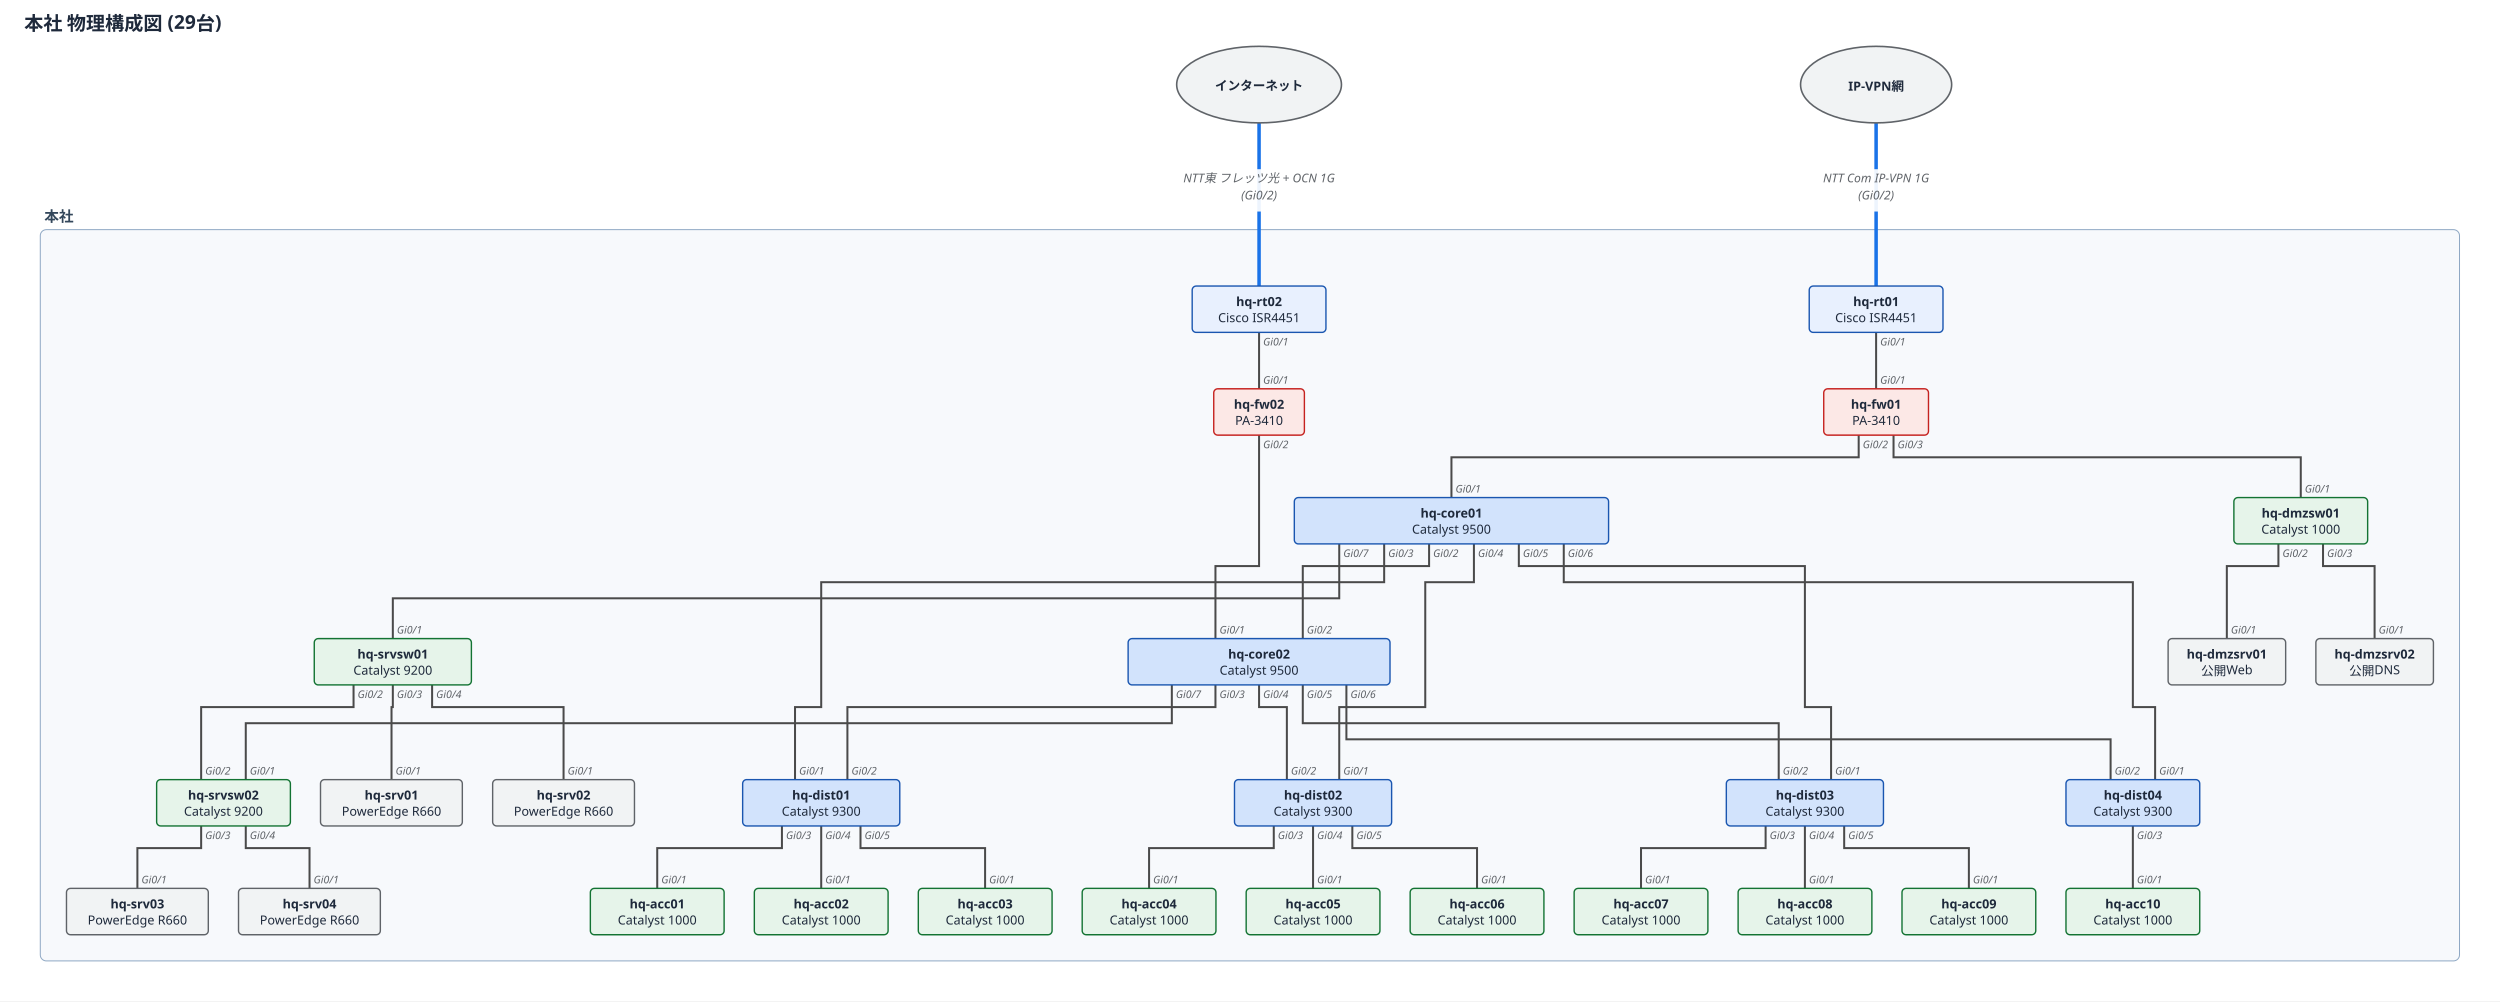
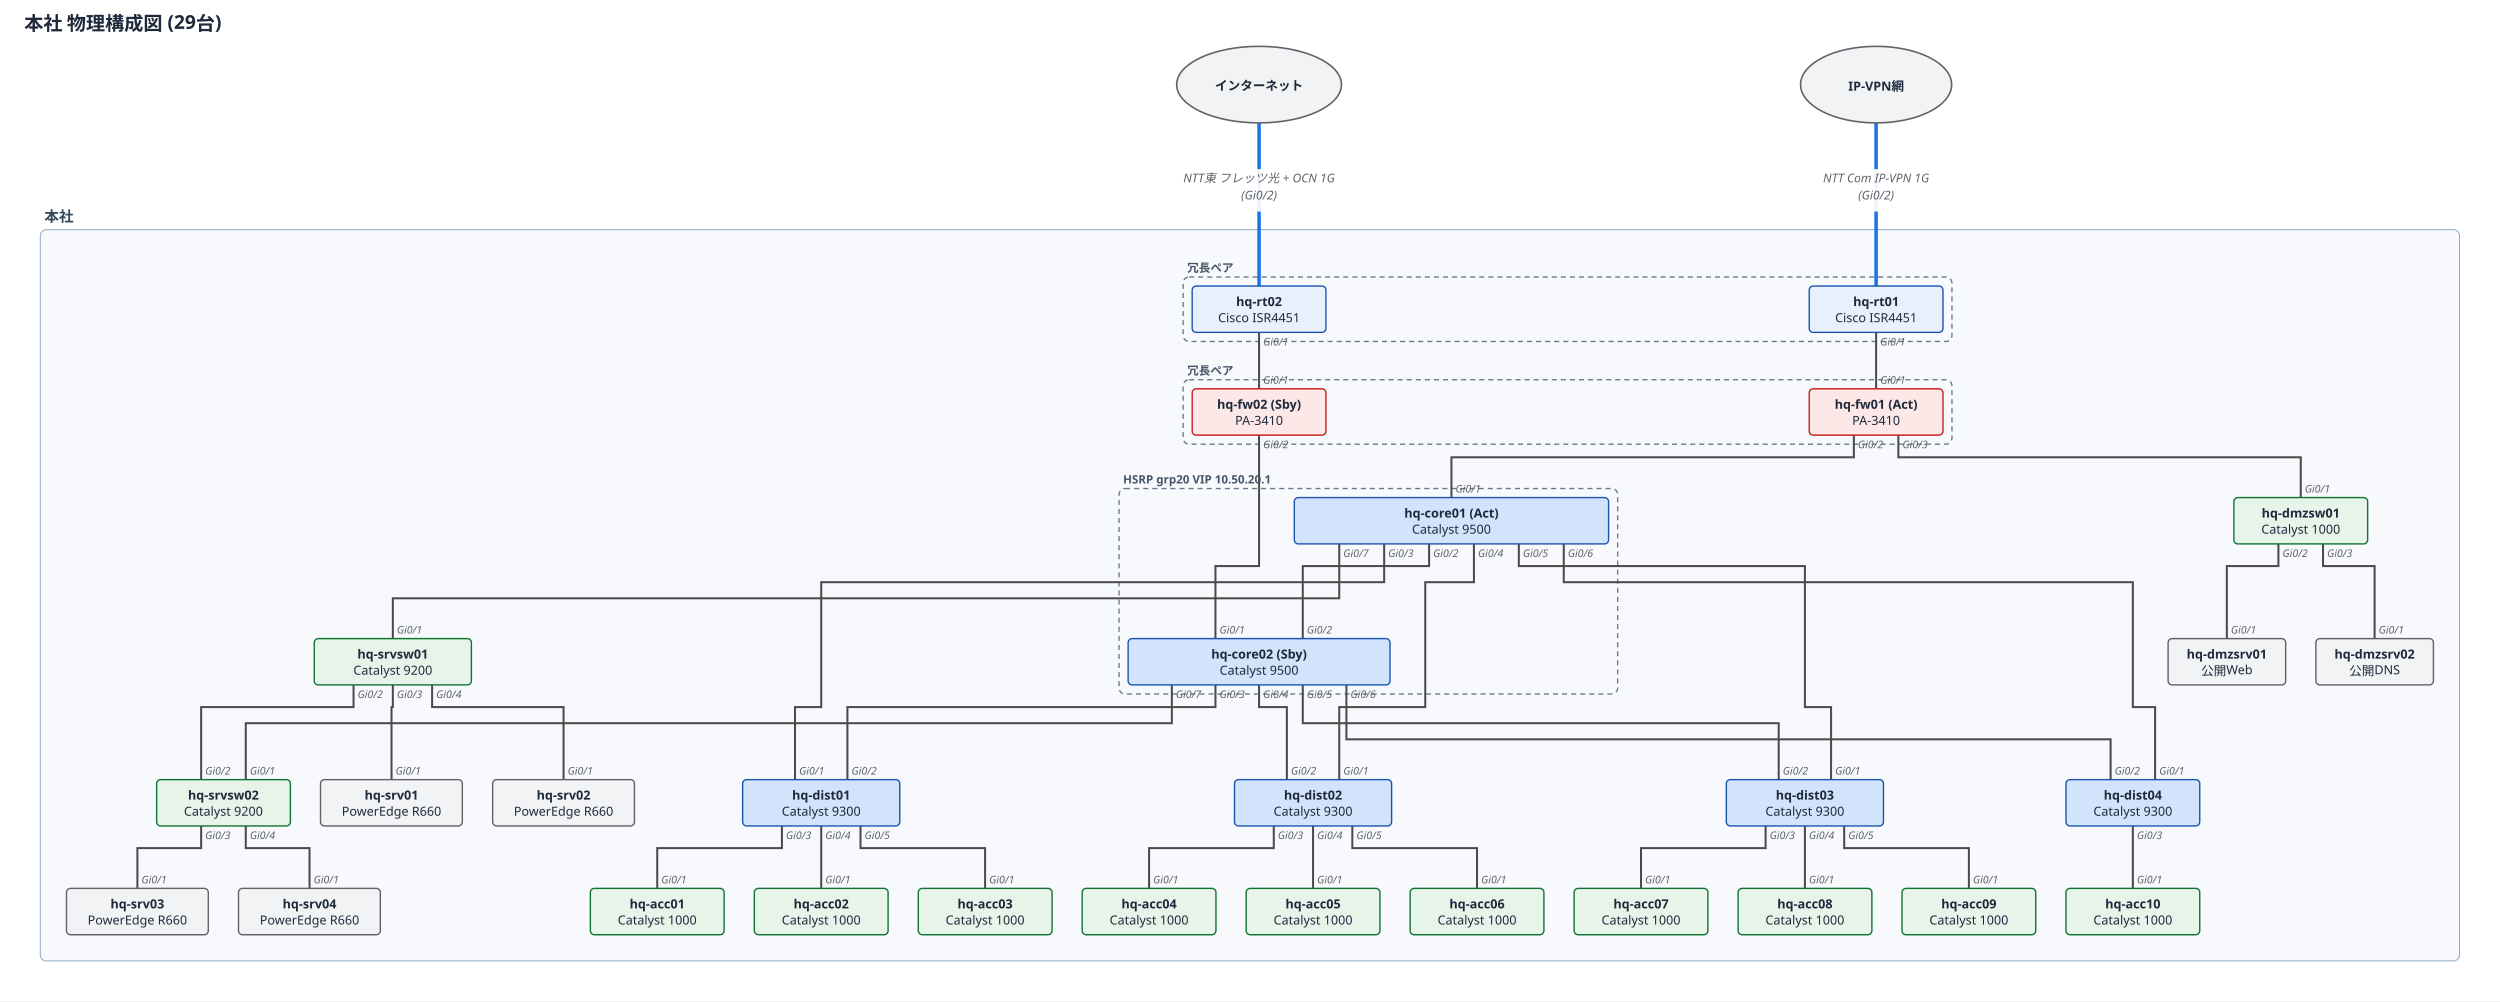
<svg xmlns="http://www.w3.org/2000/svg" width="2482" height="994" viewBox="0 0 2482 994" font-family="'Segoe UI','Hiragino Sans','Noto Sans JP',Meiryo,sans-serif">
  <defs />
  <rect width="100%" height="100%" fill="#ffffff" />
  <text x="24" y="30" font-size="19" font-weight="700" fill="#1e293b">本社 物理構成図 (29台)</text>
  <rect x="40.0" y="228.0" width="2401.8" height="726.0" rx="6" fill="#f7f9fc" stroke="#8fa8c4" />
  <text x="44.0" y="220.0" font-size="14.5" font-weight="600" fill="#33475b">本社</text>
+   <rect x="1174.6" y="275.0" width="763.3" height="64.0" rx="6" fill="none" stroke="#64748b" stroke-width="1.3" stroke-dasharray="5 4" />
+   <text x="1178.6" y="270.0" font-size="11.5" font-weight="600" fill="#475569">冗長ペア</text>
+   <rect x="1174.6" y="377.0" width="763.3" height="64.0" rx="6" fill="none" stroke="#64748b" stroke-width="1.3" stroke-dasharray="5 4" />
+   <text x="1178.6" y="372.0" font-size="11.5" font-weight="600" fill="#475569">冗長ペア</text>
+   <rect x="1111.0" y="485.0" width="495.0" height="204.0" rx="6" fill="none" stroke="#64748b" stroke-width="1.3" stroke-dasharray="5 4" />
+   <text x="1115.0" y="480.0" font-size="11.5" font-weight="600" fill="#475569">HSRP grp20 VIP 10.50.20.1</text>
  <polyline points="1862.6,330.0 1862.6,386.0" fill="none" stroke="#4a4a4a" stroke-width="2.0" opacity="1.0" />
  <text x="1866.6" y="343.0" font-size="10.5" font-style="italic" fill="#5f6368" opacity="1.0">Gi0/1</text>
  <text x="1866.6" y="381.0" font-size="10.5" font-style="italic" fill="#5f6368" opacity="1.0">Gi0/1</text>
  <polyline points="1250.0,330.0 1250.0,386.0" fill="none" stroke="#4a4a4a" stroke-width="2.0" opacity="1.0" />
  <text x="1254.0" y="343.0" font-size="10.5" font-style="italic" fill="#5f6368" opacity="1.0">Gi0/1</text>
  <text x="1254.0" y="381.0" font-size="10.5" font-style="italic" fill="#5f6368" opacity="1.0">Gi0/1</text>
-   <polyline points="1845.3,432.0 1845.3,454.0 1441.0,454.0 1441.0,494.0" fill="none" stroke="#4a4a4a" stroke-width="2.0" opacity="1.0" />
-   <text x="1849.3" y="445.0" font-size="10.5" font-style="italic" fill="#5f6368" opacity="1.0">Gi0/2</text>
+   <polyline points="1840.5,432.0 1840.5,454.0 1441.0,454.0 1441.0,494.0" fill="none" stroke="#4a4a4a" stroke-width="2.0" opacity="1.0" />
+   <text x="1844.5" y="445.0" font-size="10.5" font-style="italic" fill="#5f6368" opacity="1.0">Gi0/2</text>
  <text x="1445.0" y="489.0" font-size="10.5" font-style="italic" fill="#5f6368" opacity="1.0">Gi0/1</text>
  <polyline points="1250.0,432.0 1250.0,517.0 1250.0,562.0 1206.7,562.0 1206.7,634.0" fill="none" stroke="#4a4a4a" stroke-width="2.0" opacity="1.0" />
  <text x="1254.0" y="445.0" font-size="10.5" font-style="italic" fill="#5f6368" opacity="1.0">Gi0/2</text>
  <text x="1210.7" y="629.0" font-size="10.5" font-style="italic" fill="#5f6368" opacity="1.0">Gi0/1</text>
  <polyline points="1418.8,540.0 1418.8,562.0 1293.4,562.0 1293.4,634.0" fill="none" stroke="#4a4a4a" stroke-width="2.0" opacity="1.0" />
  <text x="1422.8" y="553.0" font-size="10.5" font-style="italic" fill="#5f6368" opacity="1.0">Gi0/2</text>
  <text x="1297.4" y="629.0" font-size="10.5" font-style="italic" fill="#5f6368" opacity="1.0">Gi0/2</text>
  <polyline points="1374.2,540.0 1374.2,578.0 815.3,578.0 815.3,657.0 815.3,702.0 789.3,702.0 789.3,774.0" fill="none" stroke="#4a4a4a" stroke-width="2.0" opacity="1.0" />
  <text x="1378.2" y="553.0" font-size="10.5" font-style="italic" fill="#5f6368" opacity="1.0">Gi0/3</text>
  <text x="793.3" y="769.0" font-size="10.5" font-style="italic" fill="#5f6368" opacity="1.0">Gi0/1</text>
  <polyline points="1206.7,680.0 1206.7,702.0 841.3,702.0 841.3,774.0" fill="none" stroke="#4a4a4a" stroke-width="2.0" opacity="1.0" />
  <text x="1210.7" y="693.0" font-size="10.5" font-style="italic" fill="#5f6368" opacity="1.0">Gi0/3</text>
  <text x="845.3" y="769.0" font-size="10.5" font-style="italic" fill="#5f6368" opacity="1.0">Gi0/2</text>
  <polyline points="1463.3,540.0 1463.3,578.0 1415.0,578.0 1415.0,657.0 1415.0,702.0 1329.6,702.0 1329.6,774.0" fill="none" stroke="#4a4a4a" stroke-width="2.0" opacity="1.0" />
  <text x="1467.3" y="553.0" font-size="10.5" font-style="italic" fill="#5f6368" opacity="1.0">Gi0/4</text>
  <text x="1333.6" y="769.0" font-size="10.5" font-style="italic" fill="#5f6368" opacity="1.0">Gi0/1</text>
  <polyline points="1250.0,680.0 1250.0,702.0 1277.6,702.0 1277.6,774.0" fill="none" stroke="#4a4a4a" stroke-width="2.0" opacity="1.0" />
  <text x="1254.0" y="693.0" font-size="10.5" font-style="italic" fill="#5f6368" opacity="1.0">Gi0/4</text>
  <text x="1281.6" y="769.0" font-size="10.5" font-style="italic" fill="#5f6368" opacity="1.0">Gi0/2</text>
  <polyline points="1507.9,540.0 1507.9,562.0 1791.9,562.0 1791.9,657.0 1791.9,702.0 1817.9,702.0 1817.9,774.0" fill="none" stroke="#4a4a4a" stroke-width="2.0" opacity="1.0" />
  <text x="1511.9" y="553.0" font-size="10.5" font-style="italic" fill="#5f6368" opacity="1.0">Gi0/5</text>
  <text x="1821.9" y="769.0" font-size="10.5" font-style="italic" fill="#5f6368" opacity="1.0">Gi0/1</text>
  <polyline points="1293.4,680.0 1293.4,718.0 1765.9,718.0 1765.9,774.0" fill="none" stroke="#4a4a4a" stroke-width="2.0" opacity="1.0" />
  <text x="1297.4" y="693.0" font-size="10.5" font-style="italic" fill="#5f6368" opacity="1.0">Gi0/5</text>
  <text x="1769.9" y="769.0" font-size="10.5" font-style="italic" fill="#5f6368" opacity="1.0">Gi0/2</text>
  <polyline points="1552.5,540.0 1552.5,578.0 2117.5,578.0 2117.5,657.0 2117.5,702.0 2139.6,702.0 2139.6,774.0" fill="none" stroke="#4a4a4a" stroke-width="2.0" opacity="1.0" />
  <text x="1556.5" y="553.0" font-size="10.5" font-style="italic" fill="#5f6368" opacity="1.0">Gi0/6</text>
  <text x="2143.6" y="769.0" font-size="10.5" font-style="italic" fill="#5f6368" opacity="1.0">Gi0/1</text>
  <polyline points="1336.7,680.0 1336.7,734.0 2095.4,734.0 2095.4,774.0" fill="none" stroke="#4a4a4a" stroke-width="2.0" opacity="1.0" />
  <text x="1340.7" y="693.0" font-size="10.5" font-style="italic" fill="#5f6368" opacity="1.0">Gi0/6</text>
  <text x="2099.4" y="769.0" font-size="10.5" font-style="italic" fill="#5f6368" opacity="1.0">Gi0/2</text>
  <polyline points="776.3,820.0 776.3,842.0 652.5,842.0 652.5,882.0" fill="none" stroke="#4a4a4a" stroke-width="2.0" opacity="1.0" />
  <text x="780.3" y="833.0" font-size="10.5" font-style="italic" fill="#5f6368" opacity="1.0">Gi0/3</text>
  <text x="656.5" y="877.0" font-size="10.5" font-style="italic" fill="#5f6368" opacity="1.0">Gi0/1</text>
  <polyline points="815.3,820.0 815.3,882.0" fill="none" stroke="#4a4a4a" stroke-width="2.0" opacity="1.0" />
  <text x="819.3" y="833.0" font-size="10.5" font-style="italic" fill="#5f6368" opacity="1.0">Gi0/4</text>
  <text x="819.3" y="877.0" font-size="10.5" font-style="italic" fill="#5f6368" opacity="1.0">Gi0/1</text>
  <polyline points="854.3,820.0 854.3,842.0 978.0,842.0 978.0,882.0" fill="none" stroke="#4a4a4a" stroke-width="2.0" opacity="1.0" />
  <text x="858.3" y="833.0" font-size="10.5" font-style="italic" fill="#5f6368" opacity="1.0">Gi0/5</text>
  <text x="982.0" y="877.0" font-size="10.5" font-style="italic" fill="#5f6368" opacity="1.0">Gi0/1</text>
  <polyline points="1264.6,820.0 1264.6,842.0 1140.8,842.0 1140.8,882.0" fill="none" stroke="#4a4a4a" stroke-width="2.0" opacity="1.0" />
  <text x="1268.6" y="833.0" font-size="10.5" font-style="italic" fill="#5f6368" opacity="1.0">Gi0/3</text>
  <text x="1144.8" y="877.0" font-size="10.5" font-style="italic" fill="#5f6368" opacity="1.0">Gi0/1</text>
  <polyline points="1303.6,820.0 1303.6,882.0" fill="none" stroke="#4a4a4a" stroke-width="2.0" opacity="1.0" />
  <text x="1307.6" y="833.0" font-size="10.5" font-style="italic" fill="#5f6368" opacity="1.0">Gi0/4</text>
  <text x="1307.6" y="877.0" font-size="10.5" font-style="italic" fill="#5f6368" opacity="1.0">Gi0/1</text>
  <polyline points="1342.6,820.0 1342.6,842.0 1466.4,842.0 1466.4,882.0" fill="none" stroke="#4a4a4a" stroke-width="2.0" opacity="1.0" />
  <text x="1346.6" y="833.0" font-size="10.5" font-style="italic" fill="#5f6368" opacity="1.0">Gi0/5</text>
  <text x="1470.4" y="877.0" font-size="10.5" font-style="italic" fill="#5f6368" opacity="1.0">Gi0/1</text>
  <polyline points="1752.9,820.0 1752.9,842.0 1629.2,842.0 1629.2,882.0" fill="none" stroke="#4a4a4a" stroke-width="2.0" opacity="1.0" />
  <text x="1756.9" y="833.0" font-size="10.5" font-style="italic" fill="#5f6368" opacity="1.0">Gi0/3</text>
  <text x="1633.2" y="877.0" font-size="10.5" font-style="italic" fill="#5f6368" opacity="1.0">Gi0/1</text>
  <polyline points="1791.9,820.0 1791.9,882.0" fill="none" stroke="#4a4a4a" stroke-width="2.0" opacity="1.0" />
  <text x="1795.9" y="833.0" font-size="10.5" font-style="italic" fill="#5f6368" opacity="1.0">Gi0/4</text>
  <text x="1795.9" y="877.0" font-size="10.5" font-style="italic" fill="#5f6368" opacity="1.0">Gi0/1</text>
  <polyline points="1830.9,820.0 1830.9,842.0 1954.7,842.0 1954.7,882.0" fill="none" stroke="#4a4a4a" stroke-width="2.0" opacity="1.0" />
  <text x="1834.9" y="833.0" font-size="10.5" font-style="italic" fill="#5f6368" opacity="1.0">Gi0/5</text>
  <text x="1958.7" y="877.0" font-size="10.5" font-style="italic" fill="#5f6368" opacity="1.0">Gi0/1</text>
  <polyline points="2117.5,820.0 2117.5,882.0" fill="none" stroke="#4a4a4a" stroke-width="2.0" opacity="1.0" />
  <text x="2121.5" y="833.0" font-size="10.5" font-style="italic" fill="#5f6368" opacity="1.0">Gi0/3</text>
  <text x="2121.5" y="877.0" font-size="10.5" font-style="italic" fill="#5f6368" opacity="1.0">Gi0/1</text>
  <polyline points="1329.6,540.0 1329.6,594.0 390.0,594.0 390.0,634.0" fill="none" stroke="#4a4a4a" stroke-width="2.0" opacity="1.0" />
  <text x="1333.6" y="553.0" font-size="10.5" font-style="italic" fill="#5f6368" opacity="1.0">Gi0/7</text>
  <text x="394.0" y="629.0" font-size="10.5" font-style="italic" fill="#5f6368" opacity="1.0">Gi0/1</text>
  <polyline points="1163.4,680.0 1163.4,718.0 244.0,718.0 244.0,774.0" fill="none" stroke="#4a4a4a" stroke-width="2.0" opacity="1.0" />
  <text x="1167.4" y="693.0" font-size="10.5" font-style="italic" fill="#5f6368" opacity="1.0">Gi0/7</text>
  <text x="248.0" y="769.0" font-size="10.5" font-style="italic" fill="#5f6368" opacity="1.0">Gi0/1</text>
  <polyline points="351.0,680.0 351.0,702.0 199.7,702.0 199.7,774.0" fill="none" stroke="#4a4a4a" stroke-width="2.0" opacity="1.0" />
  <text x="355.0" y="693.0" font-size="10.5" font-style="italic" fill="#5f6368" opacity="1.0">Gi0/2</text>
  <text x="203.7" y="769.0" font-size="10.5" font-style="italic" fill="#5f6368" opacity="1.0">Gi0/2</text>
  <polyline points="390.0,680.0 390.0,702.0 388.7,702.0 388.7,774.0" fill="none" stroke="#4a4a4a" stroke-width="2.0" opacity="1.0" />
  <text x="394.0" y="693.0" font-size="10.5" font-style="italic" fill="#5f6368" opacity="1.0">Gi0/3</text>
  <text x="392.7" y="769.0" font-size="10.5" font-style="italic" fill="#5f6368" opacity="1.0">Gi0/1</text>
  <polyline points="429.0,680.0 429.0,702.0 559.5,702.0 559.5,774.0" fill="none" stroke="#4a4a4a" stroke-width="2.0" opacity="1.0" />
  <text x="433.0" y="693.0" font-size="10.5" font-style="italic" fill="#5f6368" opacity="1.0">Gi0/4</text>
  <text x="563.5" y="769.0" font-size="10.5" font-style="italic" fill="#5f6368" opacity="1.0">Gi0/1</text>
  <polyline points="199.7,820.0 199.7,842.0 136.4,842.0 136.4,882.0" fill="none" stroke="#4a4a4a" stroke-width="2.0" opacity="1.0" />
  <text x="203.7" y="833.0" font-size="10.5" font-style="italic" fill="#5f6368" opacity="1.0">Gi0/3</text>
  <text x="140.4" y="877.0" font-size="10.5" font-style="italic" fill="#5f6368" opacity="1.0">Gi0/1</text>
  <polyline points="244.0,820.0 244.0,842.0 307.3,842.0 307.3,882.0" fill="none" stroke="#4a4a4a" stroke-width="2.0" opacity="1.0" />
  <text x="248.0" y="833.0" font-size="10.5" font-style="italic" fill="#5f6368" opacity="1.0">Gi0/4</text>
  <text x="311.3" y="877.0" font-size="10.5" font-style="italic" fill="#5f6368" opacity="1.0">Gi0/1</text>
-   <polyline points="1879.9,432.0 1879.9,454.0 2284.2,454.0 2284.2,494.0" fill="none" stroke="#4a4a4a" stroke-width="2.0" opacity="1.0" />
-   <text x="1883.9" y="445.0" font-size="10.5" font-style="italic" fill="#5f6368" opacity="1.0">Gi0/3</text>
+   <polyline points="1884.7,432.0 1884.7,454.0 2284.2,454.0 2284.2,494.0" fill="none" stroke="#4a4a4a" stroke-width="2.0" opacity="1.0" />
+   <text x="1888.7" y="445.0" font-size="10.5" font-style="italic" fill="#5f6368" opacity="1.0">Gi0/3</text>
  <text x="2288.2" y="489.0" font-size="10.5" font-style="italic" fill="#5f6368" opacity="1.0">Gi0/1</text>
  <polyline points="2262.0,540.0 2262.0,562.0 2210.8,562.0 2210.8,634.0" fill="none" stroke="#4a4a4a" stroke-width="2.0" opacity="1.0" />
  <text x="2266.0" y="553.0" font-size="10.5" font-style="italic" fill="#5f6368" opacity="1.0">Gi0/2</text>
  <text x="2214.8" y="629.0" font-size="10.5" font-style="italic" fill="#5f6368" opacity="1.0">Gi0/1</text>
  <polyline points="2306.3,540.0 2306.3,562.0 2357.5,562.0 2357.5,634.0" fill="none" stroke="#4a4a4a" stroke-width="2.0" opacity="1.0" />
  <text x="2310.3" y="553.0" font-size="10.5" font-style="italic" fill="#5f6368" opacity="1.0">Gi0/3</text>
  <text x="2361.5" y="629.0" font-size="10.5" font-style="italic" fill="#5f6368" opacity="1.0">Gi0/1</text>
  <polyline points="1862.6,122.0 1862.6,140.0 1862.6,140.0 1862.6,284.0" fill="none" stroke="#1a73e8" stroke-width="3.5" opacity="1.0" />
  <rect x="1790.7" y="168.0" width="143.8" height="42.0" rx="4" fill="#ffffff" fill-opacity="0.92" opacity="1.0" />
  <text x="1862.6" y="181.0" text-anchor="middle" font-size="12" font-style="italic" font-weight="400" fill="#5f6368" opacity="1.0">NTT Com IP-VPN 1G</text>
  <text x="1862.6" y="198.0" text-anchor="middle" font-size="12" font-style="italic" font-weight="400" fill="#5f6368" opacity="1.0">(Gi0/2)</text>
  <polyline points="1250.0,122.0 1250.0,140.0 1250.0,140.0 1250.0,284.0" fill="none" stroke="#1a73e8" stroke-width="3.5" opacity="1.0" />
  <rect x="1154.3" y="168.0" width="191.5" height="42.0" rx="4" fill="#ffffff" fill-opacity="0.92" opacity="1.0" />
  <text x="1250.0" y="181.0" text-anchor="middle" font-size="12" font-style="italic" font-weight="400" fill="#5f6368" opacity="1.0">NTT東 フレッツ光 + OCN 1G</text>
  <text x="1250.0" y="198.0" text-anchor="middle" font-size="12" font-style="italic" font-weight="400" fill="#5f6368" opacity="1.0">(Gi0/2)</text>
  <ellipse cx="1250.0" cy="84.0" rx="81.8" ry="38.0" fill="#f1f3f4" stroke="#5f6368" stroke-width="1.6" />
  <text x="1250.0" y="84.0" text-anchor="middle" dominant-baseline="central" font-size="12.5" font-weight="600" fill="#1e293b">インターネット</text>
  <ellipse cx="1862.6" cy="84.0" rx="75.0" ry="38.0" fill="#f1f3f4" stroke="#5f6368" stroke-width="1.6" />
  <text x="1862.6" y="84.0" text-anchor="middle" dominant-baseline="central" font-size="12.5" font-weight="600" fill="#1e293b">IP-VPN網</text>
  <rect x="1796.2" y="284.0" width="132.8" height="46.0" rx="4" fill="#e8f0fe" stroke="#1a56b0" stroke-width="1.4" />
  <text x="1862.6" y="299.0" text-anchor="middle" dominant-baseline="central" font-size="12.5" font-weight="600" fill="#1e293b">hq-rt01</text>
  <text x="1862.6" y="315.0" text-anchor="middle" dominant-baseline="central" font-size="12.5" font-weight="400" fill="#1e293b">Cisco ISR4451</text>
-   <rect x="1810.6" y="386.0" width="104.0" height="46.0" rx="4" fill="#fce8e6" stroke="#c5221f" stroke-width="1.4" />
-   <text x="1862.6" y="401.0" text-anchor="middle" dominant-baseline="central" font-size="12.5" font-weight="600" fill="#1e293b">hq-fw01</text>
+   <rect x="1796.2" y="386.0" width="132.8" height="46.0" rx="4" fill="#fce8e6" stroke="#c5221f" stroke-width="1.4" />
+   <text x="1862.6" y="401.0" text-anchor="middle" dominant-baseline="central" font-size="12.5" font-weight="600" fill="#1e293b">hq-fw01 (Act)</text>
  <text x="1862.6" y="417.0" text-anchor="middle" dominant-baseline="central" font-size="12.5" font-weight="400" fill="#1e293b">PA-3410</text>
  <rect x="1183.6" y="284.0" width="132.8" height="46.0" rx="4" fill="#e8f0fe" stroke="#1a56b0" stroke-width="1.4" />
  <text x="1250.0" y="299.0" text-anchor="middle" dominant-baseline="central" font-size="12.5" font-weight="600" fill="#1e293b">hq-rt02</text>
  <text x="1250.0" y="315.0" text-anchor="middle" dominant-baseline="central" font-size="12.5" font-weight="400" fill="#1e293b">Cisco ISR4451</text>
-   <rect x="1205.0" y="386.0" width="90.0" height="46.0" rx="4" fill="#fce8e6" stroke="#c5221f" stroke-width="1.4" />
-   <text x="1250.0" y="401.0" text-anchor="middle" dominant-baseline="central" font-size="12.5" font-weight="600" fill="#1e293b">hq-fw02</text>
+   <rect x="1183.6" y="386.0" width="132.8" height="46.0" rx="4" fill="#fce8e6" stroke="#c5221f" stroke-width="1.4" />
+   <text x="1250.0" y="401.0" text-anchor="middle" dominant-baseline="central" font-size="12.5" font-weight="600" fill="#1e293b">hq-fw02 (Sby)</text>
  <text x="1250.0" y="417.0" text-anchor="middle" dominant-baseline="central" font-size="12.5" font-weight="400" fill="#1e293b">PA-3410</text>
  <rect x="1285.0" y="494.0" width="312.0" height="46.0" rx="4" fill="#d2e3fc" stroke="#1a56b0" stroke-width="1.4" />
-   <text x="1441.0" y="509.0" text-anchor="middle" dominant-baseline="central" font-size="12.5" font-weight="600" fill="#1e293b">hq-core01</text>
+   <text x="1441.0" y="509.0" text-anchor="middle" dominant-baseline="central" font-size="12.5" font-weight="600" fill="#1e293b">hq-core01 (Act)</text>
  <text x="1441.0" y="525.0" text-anchor="middle" dominant-baseline="central" font-size="12.5" font-weight="400" fill="#1e293b">Catalyst 9500</text>
  <rect x="1120.0" y="634.0" width="260.0" height="46.0" rx="4" fill="#d2e3fc" stroke="#1a56b0" stroke-width="1.4" />
-   <text x="1250.0" y="649.0" text-anchor="middle" dominant-baseline="central" font-size="12.5" font-weight="600" fill="#1e293b">hq-core02</text>
+   <text x="1250.0" y="649.0" text-anchor="middle" dominant-baseline="central" font-size="12.5" font-weight="600" fill="#1e293b">hq-core02 (Sby)</text>
  <text x="1250.0" y="665.0" text-anchor="middle" dominant-baseline="central" font-size="12.5" font-weight="400" fill="#1e293b">Catalyst 9500</text>
  <rect x="737.3" y="774.0" width="156.0" height="46.0" rx="4" fill="#d2e3fc" stroke="#1a56b0" stroke-width="1.4" />
  <text x="815.3" y="789.0" text-anchor="middle" dominant-baseline="central" font-size="12.5" font-weight="600" fill="#1e293b">hq-dist01</text>
  <text x="815.3" y="805.0" text-anchor="middle" dominant-baseline="central" font-size="12.5" font-weight="400" fill="#1e293b">Catalyst 9300</text>
  <rect x="1225.6" y="774.0" width="156.0" height="46.0" rx="4" fill="#d2e3fc" stroke="#1a56b0" stroke-width="1.4" />
  <text x="1303.6" y="789.0" text-anchor="middle" dominant-baseline="central" font-size="12.5" font-weight="600" fill="#1e293b">hq-dist02</text>
  <text x="1303.6" y="805.0" text-anchor="middle" dominant-baseline="central" font-size="12.5" font-weight="400" fill="#1e293b">Catalyst 9300</text>
  <rect x="1713.9" y="774.0" width="156.0" height="46.0" rx="4" fill="#d2e3fc" stroke="#1a56b0" stroke-width="1.4" />
  <text x="1791.9" y="789.0" text-anchor="middle" dominant-baseline="central" font-size="12.5" font-weight="600" fill="#1e293b">hq-dist03</text>
  <text x="1791.9" y="805.0" text-anchor="middle" dominant-baseline="central" font-size="12.5" font-weight="400" fill="#1e293b">Catalyst 9300</text>
  <rect x="2051.1" y="774.0" width="132.8" height="46.0" rx="4" fill="#d2e3fc" stroke="#1a56b0" stroke-width="1.4" />
  <text x="2117.5" y="789.0" text-anchor="middle" dominant-baseline="central" font-size="12.5" font-weight="600" fill="#1e293b">hq-dist04</text>
  <text x="2117.5" y="805.0" text-anchor="middle" dominant-baseline="central" font-size="12.5" font-weight="400" fill="#1e293b">Catalyst 9300</text>
  <rect x="586.1" y="882.0" width="132.8" height="46.0" rx="4" fill="#e6f4ea" stroke="#137333" stroke-width="1.4" />
  <text x="652.5" y="897.0" text-anchor="middle" dominant-baseline="central" font-size="12.5" font-weight="600" fill="#1e293b">hq-acc01</text>
  <text x="652.5" y="913.0" text-anchor="middle" dominant-baseline="central" font-size="12.5" font-weight="400" fill="#1e293b">Catalyst 1000</text>
  <rect x="748.9" y="882.0" width="132.8" height="46.0" rx="4" fill="#e6f4ea" stroke="#137333" stroke-width="1.4" />
  <text x="815.3" y="897.0" text-anchor="middle" dominant-baseline="central" font-size="12.5" font-weight="600" fill="#1e293b">hq-acc02</text>
  <text x="815.3" y="913.0" text-anchor="middle" dominant-baseline="central" font-size="12.5" font-weight="400" fill="#1e293b">Catalyst 1000</text>
  <rect x="911.7" y="882.0" width="132.8" height="46.0" rx="4" fill="#e6f4ea" stroke="#137333" stroke-width="1.4" />
  <text x="978.0" y="897.0" text-anchor="middle" dominant-baseline="central" font-size="12.5" font-weight="600" fill="#1e293b">hq-acc03</text>
  <text x="978.0" y="913.0" text-anchor="middle" dominant-baseline="central" font-size="12.5" font-weight="400" fill="#1e293b">Catalyst 1000</text>
  <rect x="1074.4" y="882.0" width="132.8" height="46.0" rx="4" fill="#e6f4ea" stroke="#137333" stroke-width="1.4" />
  <text x="1140.8" y="897.0" text-anchor="middle" dominant-baseline="central" font-size="12.5" font-weight="600" fill="#1e293b">hq-acc04</text>
  <text x="1140.8" y="913.0" text-anchor="middle" dominant-baseline="central" font-size="12.5" font-weight="400" fill="#1e293b">Catalyst 1000</text>
  <rect x="1237.2" y="882.0" width="132.8" height="46.0" rx="4" fill="#e6f4ea" stroke="#137333" stroke-width="1.4" />
  <text x="1303.6" y="897.0" text-anchor="middle" dominant-baseline="central" font-size="12.5" font-weight="600" fill="#1e293b">hq-acc05</text>
  <text x="1303.6" y="913.0" text-anchor="middle" dominant-baseline="central" font-size="12.5" font-weight="400" fill="#1e293b">Catalyst 1000</text>
  <rect x="1400.0" y="882.0" width="132.8" height="46.0" rx="4" fill="#e6f4ea" stroke="#137333" stroke-width="1.4" />
  <text x="1466.4" y="897.0" text-anchor="middle" dominant-baseline="central" font-size="12.5" font-weight="600" fill="#1e293b">hq-acc06</text>
  <text x="1466.4" y="913.0" text-anchor="middle" dominant-baseline="central" font-size="12.5" font-weight="400" fill="#1e293b">Catalyst 1000</text>
  <rect x="1562.8" y="882.0" width="132.8" height="46.0" rx="4" fill="#e6f4ea" stroke="#137333" stroke-width="1.4" />
  <text x="1629.2" y="897.0" text-anchor="middle" dominant-baseline="central" font-size="12.5" font-weight="600" fill="#1e293b">hq-acc07</text>
  <text x="1629.2" y="913.0" text-anchor="middle" dominant-baseline="central" font-size="12.5" font-weight="400" fill="#1e293b">Catalyst 1000</text>
  <rect x="1725.6" y="882.0" width="132.8" height="46.0" rx="4" fill="#e6f4ea" stroke="#137333" stroke-width="1.4" />
  <text x="1791.9" y="897.0" text-anchor="middle" dominant-baseline="central" font-size="12.5" font-weight="600" fill="#1e293b">hq-acc08</text>
  <text x="1791.9" y="913.0" text-anchor="middle" dominant-baseline="central" font-size="12.5" font-weight="400" fill="#1e293b">Catalyst 1000</text>
  <rect x="1888.3" y="882.0" width="132.8" height="46.0" rx="4" fill="#e6f4ea" stroke="#137333" stroke-width="1.4" />
  <text x="1954.7" y="897.0" text-anchor="middle" dominant-baseline="central" font-size="12.5" font-weight="600" fill="#1e293b">hq-acc09</text>
  <text x="1954.7" y="913.0" text-anchor="middle" dominant-baseline="central" font-size="12.5" font-weight="400" fill="#1e293b">Catalyst 1000</text>
  <rect x="2051.1" y="882.0" width="132.8" height="46.0" rx="4" fill="#e6f4ea" stroke="#137333" stroke-width="1.4" />
  <text x="2117.5" y="897.0" text-anchor="middle" dominant-baseline="central" font-size="12.5" font-weight="600" fill="#1e293b">hq-acc10</text>
  <text x="2117.5" y="913.0" text-anchor="middle" dominant-baseline="central" font-size="12.5" font-weight="400" fill="#1e293b">Catalyst 1000</text>
  <rect x="312.0" y="634.0" width="156.0" height="46.0" rx="4" fill="#e6f4ea" stroke="#137333" stroke-width="1.4" />
  <text x="390.0" y="649.0" text-anchor="middle" dominant-baseline="central" font-size="12.5" font-weight="600" fill="#1e293b">hq-srvsw01</text>
  <text x="390.0" y="665.0" text-anchor="middle" dominant-baseline="central" font-size="12.5" font-weight="400" fill="#1e293b">Catalyst 9200</text>
  <rect x="155.5" y="774.0" width="132.8" height="46.0" rx="4" fill="#e6f4ea" stroke="#137333" stroke-width="1.4" />
  <text x="221.8" y="789.0" text-anchor="middle" dominant-baseline="central" font-size="12.5" font-weight="600" fill="#1e293b">hq-srvsw02</text>
  <text x="221.8" y="805.0" text-anchor="middle" dominant-baseline="central" font-size="12.5" font-weight="400" fill="#1e293b">Catalyst 9200</text>
  <rect x="318.2" y="774.0" width="140.8" height="46.0" rx="4" fill="#f1f3f4" stroke="#5f6368" stroke-width="1.4" />
  <text x="388.7" y="789.0" text-anchor="middle" dominant-baseline="central" font-size="12.5" font-weight="600" fill="#1e293b">hq-srv01</text>
  <text x="388.7" y="805.0" text-anchor="middle" dominant-baseline="central" font-size="12.5" font-weight="400" fill="#1e293b">PowerEdge R660</text>
  <rect x="489.1" y="774.0" width="140.8" height="46.0" rx="4" fill="#f1f3f4" stroke="#5f6368" stroke-width="1.4" />
  <text x="559.5" y="789.0" text-anchor="middle" dominant-baseline="central" font-size="12.5" font-weight="600" fill="#1e293b">hq-srv02</text>
  <text x="559.5" y="805.0" text-anchor="middle" dominant-baseline="central" font-size="12.5" font-weight="400" fill="#1e293b">PowerEdge R660</text>
  <rect x="66.0" y="882.0" width="140.8" height="46.0" rx="4" fill="#f1f3f4" stroke="#5f6368" stroke-width="1.4" />
  <text x="136.4" y="897.0" text-anchor="middle" dominant-baseline="central" font-size="12.5" font-weight="600" fill="#1e293b">hq-srv03</text>
  <text x="136.4" y="913.0" text-anchor="middle" dominant-baseline="central" font-size="12.5" font-weight="400" fill="#1e293b">PowerEdge R660</text>
  <rect x="236.8" y="882.0" width="140.8" height="46.0" rx="4" fill="#f1f3f4" stroke="#5f6368" stroke-width="1.4" />
  <text x="307.3" y="897.0" text-anchor="middle" dominant-baseline="central" font-size="12.5" font-weight="600" fill="#1e293b">hq-srv04</text>
  <text x="307.3" y="913.0" text-anchor="middle" dominant-baseline="central" font-size="12.5" font-weight="400" fill="#1e293b">PowerEdge R660</text>
  <rect x="2217.8" y="494.0" width="132.8" height="46.0" rx="4" fill="#e6f4ea" stroke="#137333" stroke-width="1.4" />
  <text x="2284.2" y="509.0" text-anchor="middle" dominant-baseline="central" font-size="12.5" font-weight="600" fill="#1e293b">hq-dmzsw01</text>
  <text x="2284.2" y="525.0" text-anchor="middle" dominant-baseline="central" font-size="12.5" font-weight="400" fill="#1e293b">Catalyst 1000</text>
  <rect x="2152.5" y="634.0" width="116.7" height="46.0" rx="4" fill="#f1f3f4" stroke="#5f6368" stroke-width="1.4" />
  <text x="2210.8" y="649.0" text-anchor="middle" dominant-baseline="central" font-size="12.5" font-weight="600" fill="#1e293b">hq-dmzsrv01</text>
  <text x="2210.8" y="665.0" text-anchor="middle" dominant-baseline="central" font-size="12.5" font-weight="400" fill="#1e293b">公開Web</text>
  <rect x="2299.2" y="634.0" width="116.7" height="46.0" rx="4" fill="#f1f3f4" stroke="#5f6368" stroke-width="1.4" />
  <text x="2357.5" y="649.0" text-anchor="middle" dominant-baseline="central" font-size="12.5" font-weight="600" fill="#1e293b">hq-dmzsrv02</text>
  <text x="2357.5" y="665.0" text-anchor="middle" dominant-baseline="central" font-size="12.5" font-weight="400" fill="#1e293b">公開DNS</text>
</svg>
